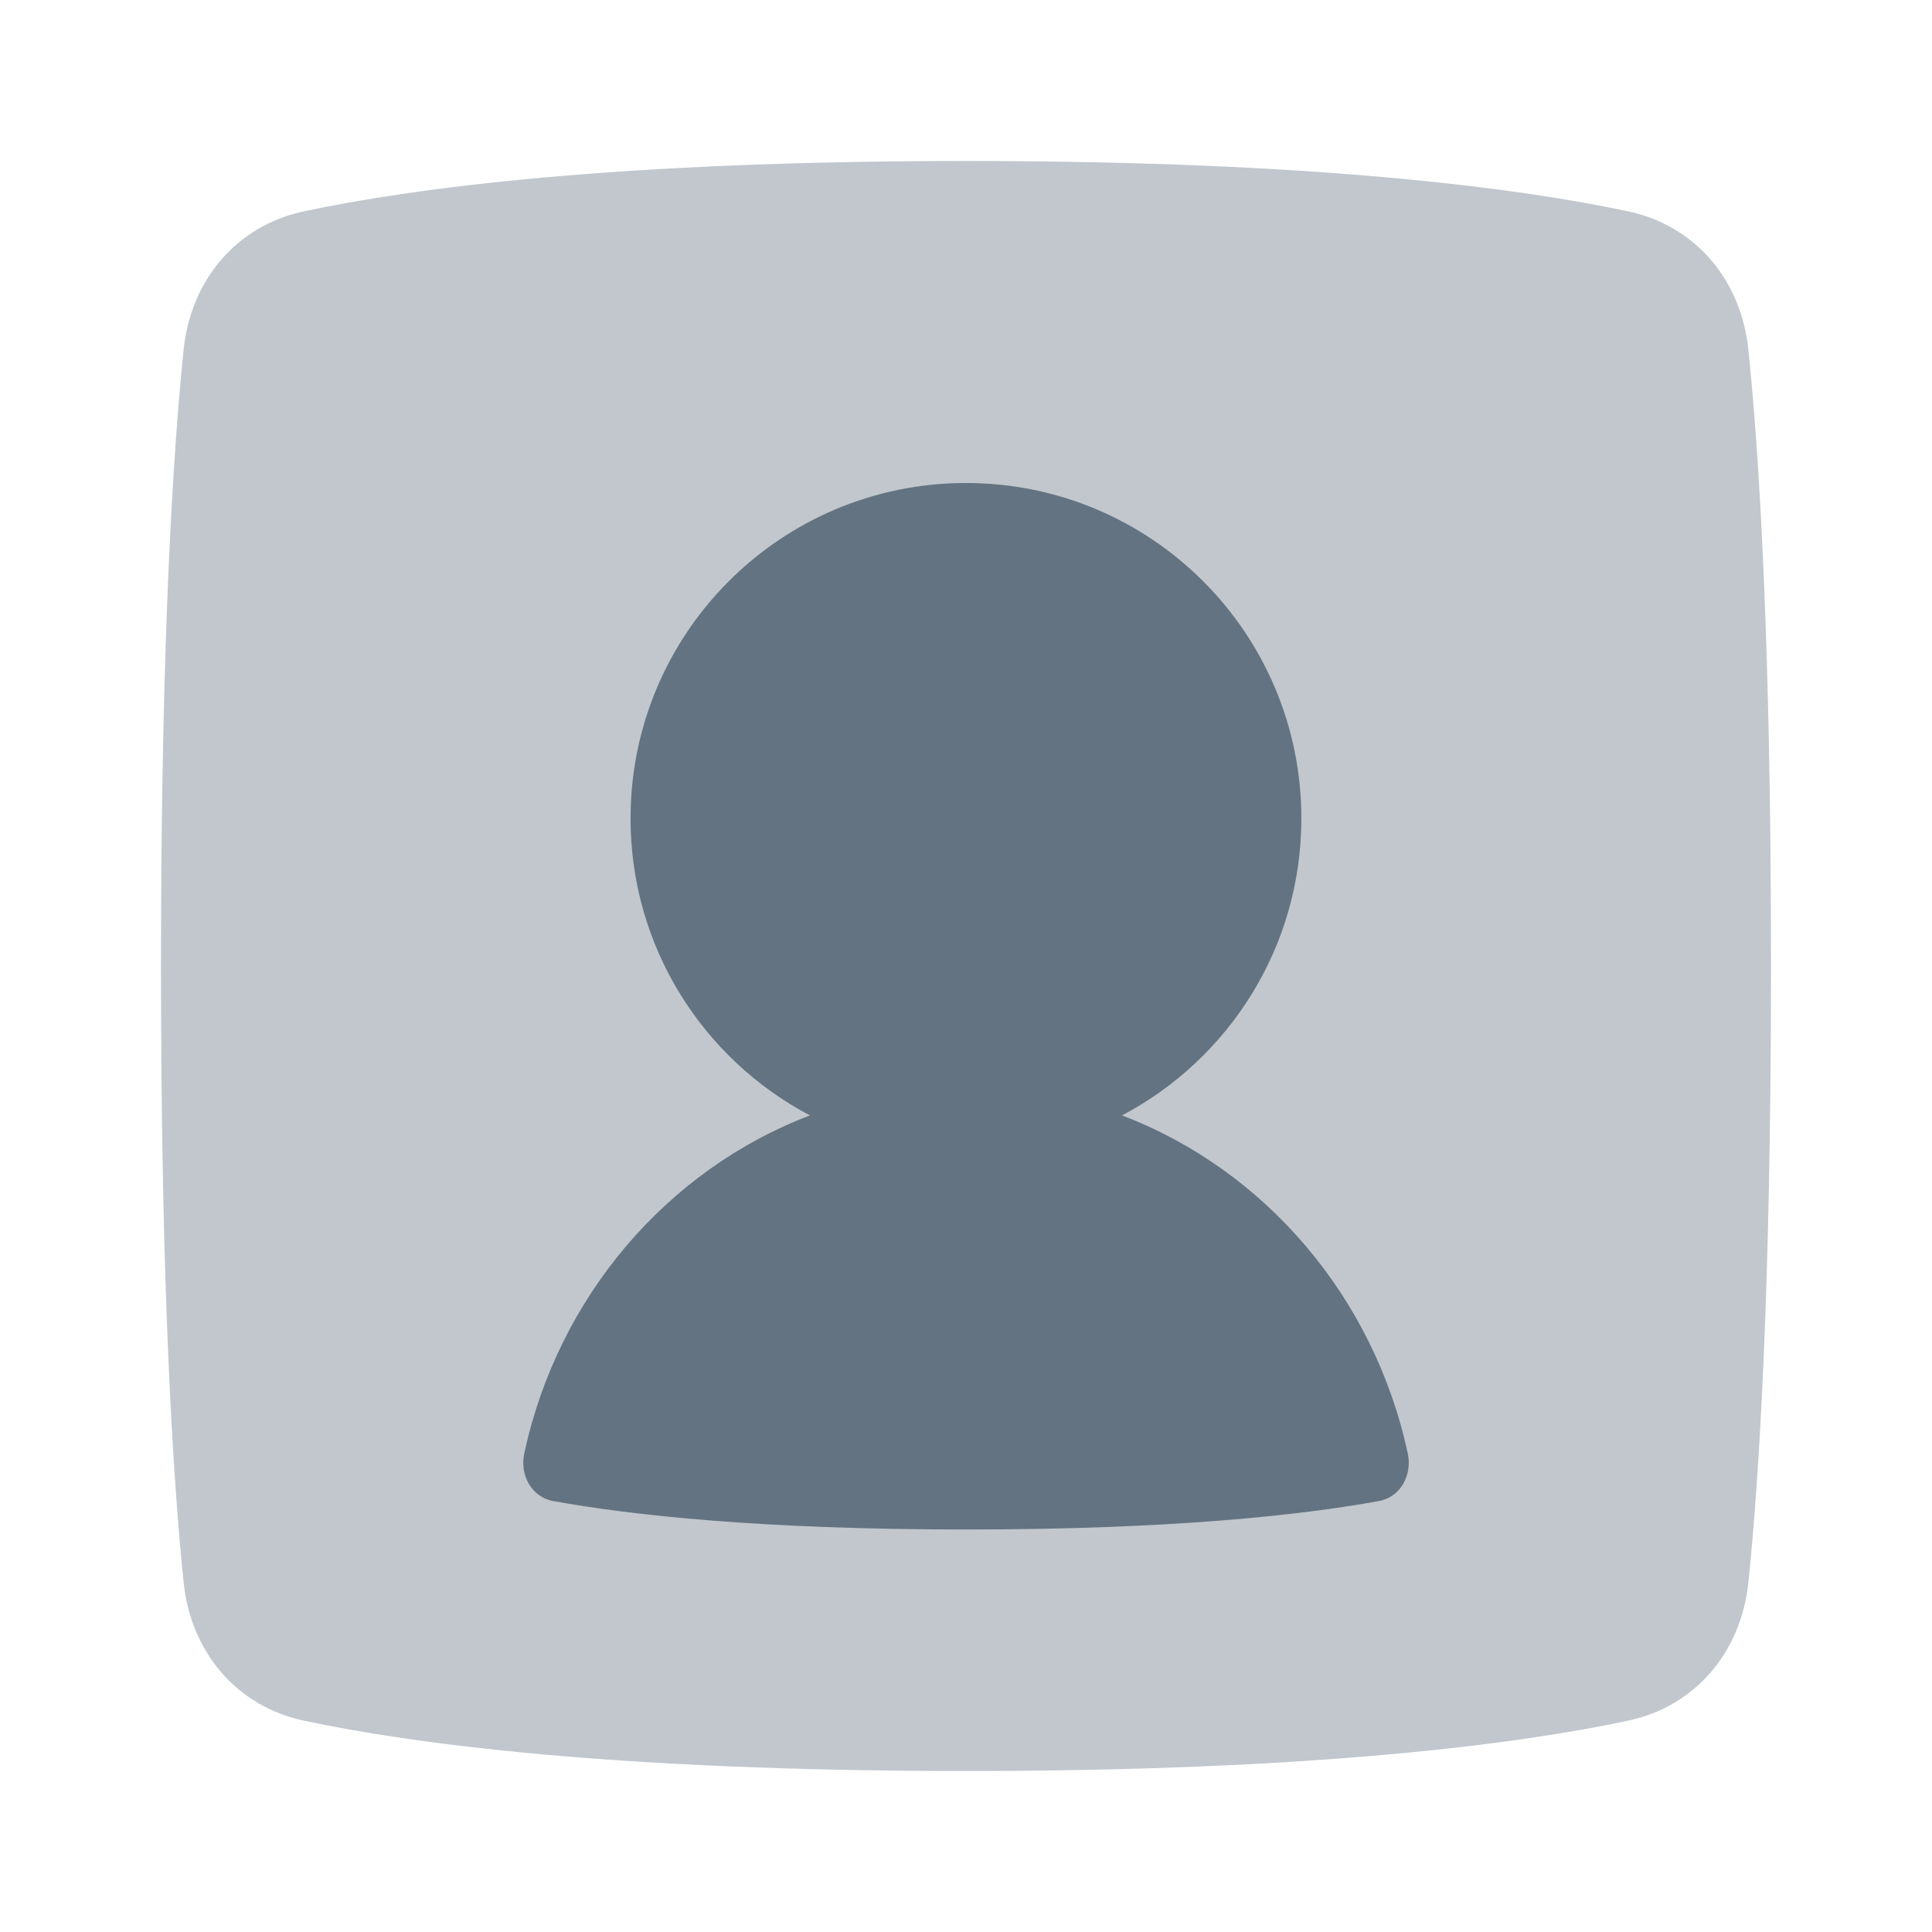
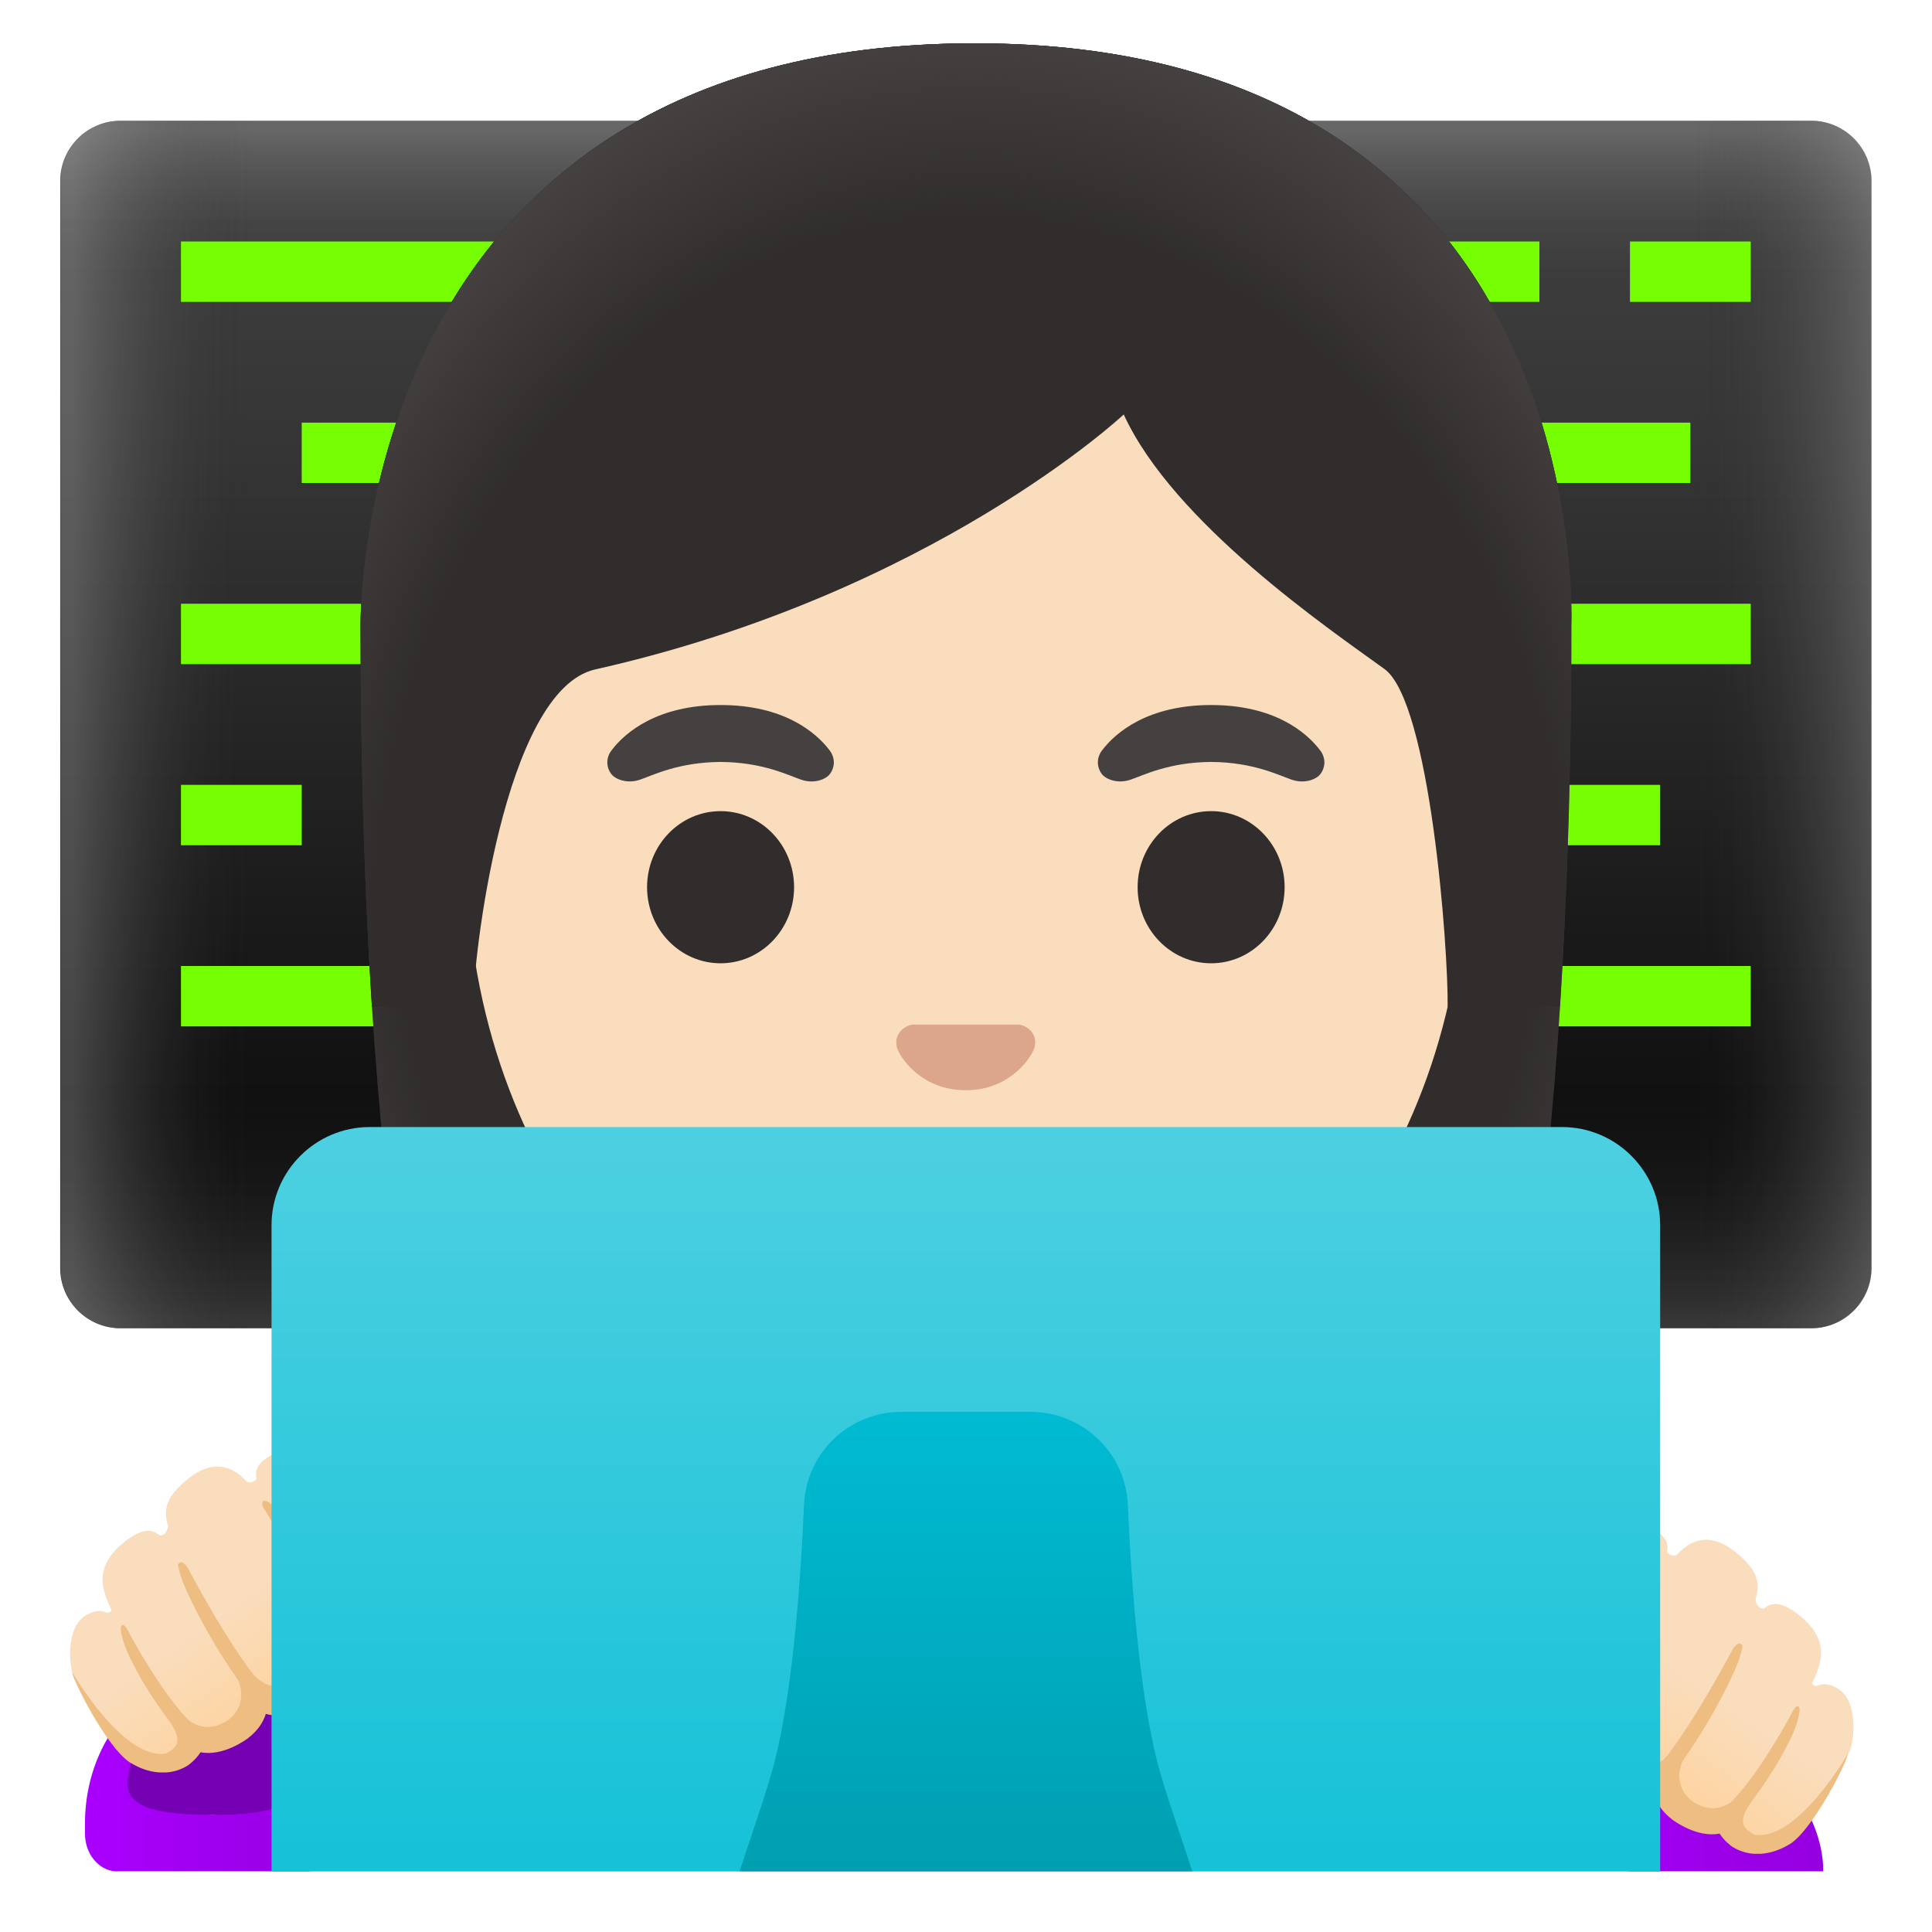
- <svg xmlns="http://www.w3.org/2000/svg" width="24" height="24" viewBox="0 0 24 24" fill="none">
-   <path opacity="0.4" d="M2.281 19.657C2.37 20.516 2.933 21.196 3.777 21.375C5.109 21.659 7.622 22 12 22C16.378 22 18.89 21.659 20.223 21.375C21.067 21.196 21.63 20.516 21.719 19.657C21.851 18.384 22 16.047 22 12C22 7.953 21.851 5.616 21.719 4.343C21.63 3.484 21.067 2.804 20.223 2.625C18.89 2.341 16.378 2 12 2C7.622 2 5.109 2.341 3.777 2.625C2.933 2.804 2.37 3.484 2.281 4.343C2.15 5.616 2 7.953 2 12C2 16.047 2.15 18.384 2.281 19.657Z" fill="#637381" />
-   <path d="M13.938 13.856C15.263 13.158 16.166 11.768 16.166 10.167C16.166 7.865 14.301 6 12 6C9.698 6 7.833 7.865 7.833 10.167C7.833 11.768 8.736 13.158 10.061 13.856C8.287 14.532 6.932 16.109 6.513 18.053C6.454 18.322 6.602 18.598 6.873 18.647C7.846 18.823 9.456 19 12.001 19C14.545 19 16.155 18.823 17.128 18.647C17.398 18.598 17.545 18.323 17.488 18.055C17.069 16.11 15.713 14.532 13.938 13.856Z" fill="#637381" />
+ <svg xmlns="http://www.w3.org/2000/svg" width="1em" height="1em" viewBox="0 0 128 128">
+   <linearGradient id="notoWomanTechnologistLightSkinTone0" x1="63.994" x2="63.994" y1="119.492" y2="39.929" gradientTransform="matrix(1 0 0 -1 0 128)" gradientUnits="userSpaceOnUse">
+     <stop offset=".003" stop-color="#424242" />
+     <stop offset=".271" stop-color="#353535" />
+     <stop offset=".764" stop-color="#131313" />
+     <stop offset="1" />
+   </linearGradient>
+   <path fill="url(#notoWomanTechnologistLightSkinTone0)" d="M119.99 88h-112c-2.21 0-4-1.79-4-4V12c0-2.21 1.79-4 4-4h112c2.21 0 4 1.79 4 4v72c0 2.21-1.79 4-4 4" />
+   <linearGradient id="notoWomanTechnologistLightSkinTone1" x1="63.994" x2="63.994" y1="119.492" y2="39.929" gradientTransform="matrix(1 0 0 -1 0 128)" gradientUnits="userSpaceOnUse">
+     <stop offset=".001" stop-color="#bfbebe" />
+     <stop offset=".15" stop-color="#212121" stop-opacity="0" />
+     <stop offset=".776" stop-color="#212121" stop-opacity="0" />
+     <stop offset="1" stop-color="#bfbebe" />
+   </linearGradient>
+   <path fill="url(#notoWomanTechnologistLightSkinTone1)" d="M119.99 88h-112c-2.21 0-4-1.79-4-4V12c0-2.21 1.79-4 4-4h112c2.21 0 4 1.79 4 4v72c0 2.21-1.79 4-4 4" opacity="0.3" />
+   <linearGradient id="notoWomanTechnologistLightSkinTone2" x1="4.771" x2="124.115" y1="80.002" y2="80.002" gradientTransform="matrix(1 0 0 -1 0 128)" gradientUnits="userSpaceOnUse">
+     <stop offset=".001" stop-color="#bfbebe" />
+     <stop offset=".1" stop-color="#212121" stop-opacity="0" />
+     <stop offset=".9" stop-color="#212121" stop-opacity="0" />
+     <stop offset="1" stop-color="#bfbebe" />
+   </linearGradient>
+   <path fill="url(#notoWomanTechnologistLightSkinTone2)" d="M120.01 88h-112c-2.21 0-4-1.79-4-4V12c0-2.21 1.79-4 4-4h112c2.21 0 4 1.79 4 4v72c0 2.21-1.8 4-4 4" opacity="0.3" />
+   <path fill="#76ff03" d="M11.99 16h24v4h-24zm74 0h16v4h-16zm22 0h8v4h-8zm-88 12h8v4h-8zm-8 12h16v4h-16zm0 12h8v4h-8zm86 0h12v4h-12zm6-12h12v4h-12zm-92 24h16v4h-16zm84 0h20v4h-20zm4-36h12v4h-12z" />
+   <linearGradient id="notoWomanTechnologistLightSkinTone3" x1="5.619" x2="22.461" y1="9.827" y2="9.827" gradientTransform="matrix(1 0 0 -1 0 128)" gradientUnits="userSpaceOnUse">
+     <stop offset="0" stop-color="#a0f" />
+     <stop offset=".987" stop-color="#9500e0" />
+   </linearGradient>
+   <path fill="url(#notoWomanTechnologistLightSkinTone3)" d="M7.63 123.98h12.83c1.12-.09 2.01-1.18 2.01-2.52v-.65c0-3.58-1.61-6.71-4.02-8.45c0 .15.01.3.01.45c0 4.1-1.98 7.42-4.41 7.42s-4.41-3.32-4.41-7.42c0-.15.01-.3.01-.45c-2.41 1.75-4.02 4.87-4.02 8.45v.65c-.01 1.35.88 2.43 2 2.52" />
+   <path fill="#7600b3" d="M14.04 120.24c9 0 4.41-3.32 4.41-7.42c0-.15-.01-.3-.01-.45c-1.28-.93-2.79-1.48-4.4-1.48s-3.12.55-4.4 1.48c-.01.15-.01.3-.01.45c-.01 4.1-4.63 7.42 4.41 7.42" />
+   <linearGradient id="notoWomanTechnologistLightSkinTone4" x1="20.422" x2="10.741" y1="15.085" y2="28.862" gradientTransform="matrix(1 0 0 -1 0 128)" gradientUnits="userSpaceOnUse">
+     <stop offset="0" stop-color="#ffd29c" />
+     <stop offset=".5" stop-color="#f9ddbd" />
+   </linearGradient>
+   <path fill="url(#notoWomanTechnologistLightSkinTone4)" d="M27.98 106.79c-.11-2.84-2.23-8.7-5-9.19a.6.6 0 0 1-.41-.25c-.44-.67-1.85-2.47-4.43-1.05c-.96.53-1.3 1-1.14 1.68c-.12.14-.34.31-.66.18c-1.04-1.16-2.32-1.4-3.81-.24c-1.69 1.32-1.69 2.26-1.39 3.19l-.01.01s-.07.65-.56.6c-.51-.44-1.12-.44-2.09.26c-2.6 1.88-1.53 3.66-1.09 4.71c-.06.1-.16.17-.32.16c-.34-.18-.77-.18-1.35.15c-1.38.79-1.18 3.39-.79 4.24c.43.93 2.8 4.19 3.61 5.11c.19.21.42.36.67.46l-.08-.03c.71.44 1.95.97 3.16.22c0 0 .77-.56.84-1.15c1.31.73 3.12-.63 3.12-.63c.85-.65 1.07-1.38 1.04-2.01c.43.26.9.36 1.35.37c1.36.04 2.61-.76 2.61-.76c1.95-1.11 2.34-2.27 2.33-3.04c1.01.63 2.26.16 2.26.16c2.21-1 2.14-3.15 2.14-3.15" />
+   <linearGradient id="notoWomanTechnologistLightSkinTone5" x1="99.197" x2="120.793" y1="9.154" y2="9.154" gradientTransform="matrix(1 0 0 -1 0 128)" gradientUnits="userSpaceOnUse">
+     <stop offset="0" stop-color="#a0f" />
+     <stop offset=".987" stop-color="#9500e0" />
+   </linearGradient>
+   <path fill="url(#notoWomanTechnologistLightSkinTone5)" d="M107.95 123.98h12.84s.56-9.79-15.16-10.26c-15.72-.46 2.32 10.26 2.32 10.26" />
+   <linearGradient id="notoWomanTechnologistLightSkinTone6" x1="141.628" x2="131.947" y1="10.242" y2="24.019" gradientTransform="rotate(180 124.32 64)" gradientUnits="userSpaceOnUse">
+     <stop offset="0" stop-color="#ffd29c" />
+     <stop offset=".5" stop-color="#f9ddbd" />
+   </linearGradient>
+   <path fill="url(#notoWomanTechnologistLightSkinTone6)" d="M99.46 111.64c.11-2.84 2.23-8.7 5-9.19c.17-.03.32-.11.41-.25c.44-.67 1.85-2.47 4.43-1.05c.96.53 1.3 1 1.14 1.68c.12.14.34.31.66.18c1.04-1.16 2.32-1.4 3.81-.24c1.69 1.32 1.69 2.26 1.39 3.19l.01.01s.07.65.56.6c.51-.44 1.12-.44 2.09.26c2.6 1.88 1.53 3.66 1.09 4.71c.06.1.15.17.32.16c.34-.18.77-.18 1.35.15c1.38.79 1.18 3.39.79 4.24c-.43.93-2.79 4.19-3.61 5.11c-.19.21-.42.36-.67.46c.03-.01.06-.02.08-.03c-.71.44-1.95.97-3.16.22c0 0-.77-.56-.84-1.15c-1.31.73-3.12-.63-3.12-.63c-.85-.65-1.07-1.38-1.04-2.01c-.43.26-.9.36-1.35.37c-1.36.04-2.61-.76-2.61-.76c-1.95-1.11-2.34-2.27-2.33-3.04c-1.01.63-2.26.16-2.26.16c-2.21-1-2.14-3.15-2.14-3.15" />
+   <path fill="#edbd82" d="M116.23 121.55c-.17-.09-.33-.19-.48-.32c-.02-.02-.05-.04-.07-.07c-.28-.31-.36-.81.37-1.81c2-2.65 2.79-4.63 2.79-4.63c.55-1.39.35-1.62.35-1.62c-.19-.31-.58.59-.58.59c-1.98 3.57-3.34 5.13-3.93 5.71c-.03.02-.06.04-.09.05c-.11.07-.23.14-.36.19c-.05.02-.11.04-.16.06c-.11.04-.23.06-.35.08c-.06.01-.12.02-.19.02c-.13 0-.26-.01-.4-.04c-.06-.01-.12-.01-.18-.03a2.5 2.5 0 0 1-.9-.45c-.04-.04-.09-.08-.13-.12s-.09-.08-.13-.12c-.05-.06-.1-.13-.15-.19c-.02-.03-.05-.06-.07-.1c-.05-.08-.09-.16-.13-.25c-.01-.03-.03-.06-.04-.09c-.04-.09-.06-.19-.08-.29l-.03-.09c-.02-.1-.02-.21-.03-.31c0-.04-.01-.07-.01-.1c0-.11.02-.22.04-.33c.01-.04.01-.08.02-.13c.02-.11.07-.22.11-.34c.02-.05.03-.1.05-.14c2.28-3.22 3.46-6.03 3.46-6.03c.38-.78.52-1.6.52-1.6c-.25-.46-.65.21-.65.21c-2.6 4.84-4.14 6.78-4.14 6.78s-1.21 2.11-3.86.53c0 0-1.31-.84-1.53-1.43c-.19-.49-.31-1.36.36-2.6c0 0 1.59-3.25 4.21-7.34c0 0 .17-.64-.42-.28c-.46.28-.79.86-.95 1.04c0 0-1.55 2.07-3.8 6.2c0 0-.5.95-1.08 1.42c-.57.24-1.29.15-2.08-.44c-1.71-1.28-1.07-3.07-.12-4.91c.52-1 1.71-3.25 2.84-5.05c.11-.04.22-.08.33-.1c.36-.06.65-.25.83-.53c.9-1.37.19-2.61-1.07-.7c-3.16.54-5.4 6.72-5.51 9.77c0 .11-.05 2.59 2.51 3.73c.08.03 1.01.37 2.01.14c.25.83.93 1.8 2.52 2.71c.03.02 1.42.87 2.94.85c.28-.01.56-.04.82-.11c.16.52.5 1.09 1.18 1.61c.08.06 1.64 1.23 3.14.93c.29.46.71.78.82.86c.46.29.95.44 1.45.48h.45c.64-.04 1.31-.26 1.97-.67c.01 0 .01-.01.02-.01c1.55-1.06 3.78-5.49 3.78-5.94c.01 0-3.36 5.84-6.19 5.35m-87.8-15.31c-.12-3.05-2.36-9.23-5.51-9.77c-1.25-1.91-1.97-.67-1.07.7c.18.28.48.46.83.53c.11.02.22.06.33.1c1.13 1.8 2.32 4.06 2.84 5.05c.95 1.83 1.58 3.62-.12 4.91c-.79.59-1.5.68-2.08.44c-.57-.47-1.08-1.42-1.08-1.42c-2.25-4.13-3.8-6.2-3.8-6.2c-.16-.18-.48-.75-.95-1.04c-.59-.36-.42.28-.42.28c2.62 4.08 4.21 7.34 4.21 7.34c.68 1.24.56 2.11.36 2.6c-.22.59-1.53 1.43-1.53 1.43c-2.64 1.58-3.86-.53-3.86-.53s-1.55-1.94-4.14-6.78c0 0-.41-.67-.65-.21c0 0 .14.82.52 1.6c0 0 1.18 2.8 3.46 6.03c.02.05.03.1.05.14c.04.11.08.23.11.34c.01.04.01.08.02.13c.02.11.04.22.04.33c0 .04-.01.07-.01.1c0 .11-.01.21-.03.31c-.01.03-.02.06-.02.09c-.02.1-.05.2-.09.29c-.01.03-.03.06-.04.09c-.04.08-.08.17-.13.25c-.02.03-.05.06-.07.1c-.05.07-.1.13-.15.19c-.04.04-.09.08-.13.12s-.08.08-.13.12c-.09.07-.19.14-.28.19c-.22.12-.43.21-.62.26c-.06.02-.12.02-.19.03c-.14.02-.27.04-.4.04c-.06 0-.13-.01-.19-.02c-.12-.02-.24-.04-.35-.08c-.05-.02-.11-.04-.16-.06c-.12-.05-.24-.12-.36-.19c-.03-.02-.06-.03-.09-.05c-.59-.58-1.95-2.14-3.93-5.71c0 0-.39-.9-.58-.59c0 0-.2.24.35 1.62c0 0 .79 1.98 2.79 4.63c.73 1 .65 1.5.37 1.81c-.02.02-.05.04-.07.07c-.14.13-.31.23-.48.32c-2.83.49-6.2-5.36-6.2-5.36c0 .46 2.23 4.89 3.78 5.94c.01 0 .01.01.02.01c.66.41 1.32.63 1.97.67h.45c.51-.04 1-.19 1.45-.48c.11-.08.53-.41.82-.86c1.5.3 3.07-.87 3.14-.93c.68-.52 1.02-1.09 1.18-1.61c.26.07.53.11.82.11c1.52.03 2.91-.83 2.94-.85c1.59-.9 2.27-1.88 2.52-2.71c1 .22 1.93-.11 2.01-.14c2.58-1.13 2.53-3.62 2.53-3.72" />
+   <path fill="#312d2d" d="M64.57 2.87c-41.01 0-40.68 37.92-40.68 38.52c0 24.56 1.88 59.25 11.71 72.9c3.9 5.41 11.43 5.71 11.43 5.71l16.97-.02l16.97.02s7.54-.3 11.43-5.71c9.83-13.65 11.71-48.34 11.71-72.9c-.01-.6 1.47-38.52-39.54-38.52" />
+   <radialGradient id="notoWomanTechnologistLightSkinTone7" cx="64" cy="69.561" r="47.532" gradientTransform="matrix(1 0 0 -1.1901 0 141.221)" gradientUnits="userSpaceOnUse">
+     <stop offset=".794" stop-color="#454140" stop-opacity="0" />
+     <stop offset="1" stop-color="#454140" />
+   </radialGradient>
+   <path fill="url(#notoWomanTechnologistLightSkinTone7)" d="M64.57 2.87c-41.01 0-40.68 37.92-40.68 38.52c0 24.56 1.88 59.25 11.71 72.9c3.9 5.41 11.43 5.71 11.43 5.71l16.97-.02l16.97.02s7.54-.3 11.43-5.71c9.83-13.65 11.71-48.34 11.71-72.9c-.01-.6 1.47-38.52-39.54-38.52" />
+   <path fill="#f9ddbd" d="M63.99 15.95c-17.2 0-33.13 12.79-33.13 39.91c0 21.79 13.49 34.67 25.23 38.83c2.8.99 5.5 1.49 7.9 1.49c2.38 0 5.07-.49 7.85-1.47c11.76-4.14 25.28-17.03 25.28-38.84c0-27.14-15.93-39.92-33.13-39.92" />
+   <path fill="#dba689" d="M67.8 67.96c-.1-.04-.21-.07-.32-.08h-6.99c-.11.01-.21.04-.32.08c-.63.26-.98.91-.68 1.61s1.69 2.66 4.49 2.66s4.19-1.96 4.49-2.66c.31-.7-.03-1.35-.67-1.61" />
+   <g fill="#312d2d">
+     <ellipse cx="47.74" cy="58.78" rx="4.87" ry="5.04" />
+     <ellipse cx="80.24" cy="58.78" rx="4.87" ry="5.04" />
+   </g>
+   <path fill="#454140" d="M54.97 49.72c-.93-1.23-3.07-3.01-7.23-3.01s-6.31 1.79-7.23 3.01c-.41.54-.31 1.17-.02 1.55c.26.35 1.04.68 1.9.39s2.54-1.16 5.35-1.18c2.81.02 4.49.89 5.35 1.18s1.64-.03 1.9-.39c.29-.38.39-1-.02-1.55m32.5 0c-.93-1.23-3.07-3.01-7.23-3.01s-6.31 1.79-7.23 3.01c-.41.54-.31 1.17-.02 1.55c.26.35 1.04.68 1.9.39s2.54-1.16 5.35-1.18c2.81.02 4.49.89 5.35 1.18s1.64-.03 1.9-.39c.29-.38.39-1-.02-1.55" />
+   <linearGradient id="notoWomanTechnologistLightSkinTone8" x1="63.994" x2="63.994" y1="53.477" y2="-14.937" gradientTransform="matrix(1 0 0 -1 0 128)" gradientUnits="userSpaceOnUse">
+     <stop offset="0" stop-color="#4dd0e1" />
+     <stop offset="1" stop-color="#00bcd4" />
+   </linearGradient>
+   <path fill="url(#notoWomanTechnologistLightSkinTone8)" d="M109.99 123.98V81.17c0-3.58-2.92-6.5-6.5-6.5h-79c-3.58 0-6.5 2.92-6.5 6.5v42.82h92z" />
+   <linearGradient id="notoWomanTechnologistLightSkinTone9" x1="63.993" x2="63.993" y1="35.406" y2="-3.872" gradientTransform="matrix(1 0 0 -1 0 128)" gradientUnits="userSpaceOnUse">
+     <stop offset="0" stop-color="#00bcd4" />
+     <stop offset="1" stop-color="#0097a7" />
+   </linearGradient>
+   <path fill="url(#notoWomanTechnologistLightSkinTone9)" d="M78.99 123.98c-.61-1.93-1.41-4.11-2.09-6.43c-1.37-4.66-1.94-12.44-2.18-17.87c-.15-3.43-2.99-6.14-6.45-6.14h-8.55c-3.46 0-6.3 2.7-6.45 6.14c-.24 5.43-.81 13.21-2.18 17.87c-.68 2.32-1.47 4.5-2.09 6.43z" />
+   <path fill="#312d2d" d="M64.57 2.87c-41.01 0-40.68 37.92-40.68 38.52c0 7.76.19 16.53.75 25.32l6.72-.02c-.06-2.92 1.99-20.97 8.08-22.34c22.36-5.03 35.01-16.89 35.01-16.89c3.29 7.18 13.58 14.19 17.27 16.86c3.03 2.19 4.24 18.55 4.19 22.38h7.42c0-.05.02-.1.02-.16c.56-8.75.74-17.46.74-25.17c.01-.58 1.49-38.5-39.52-38.5" />
+   <radialGradient id="notoWomanTechnologistLightSkinTonea" cx="64.333" cy="65.537" r="49.788" gradientTransform="matrix(1 0 0 -1.2135 0 141.995)" gradientUnits="userSpaceOnUse">
+     <stop offset=".794" stop-color="#454140" stop-opacity="0" />
+     <stop offset="1" stop-color="#454140" />
+   </radialGradient>
+   <path fill="url(#notoWomanTechnologistLightSkinTonea)" d="M64.57 2.87c-41.01 0-40.68 37.92-40.68 38.52c0 7.76.19 16.53.75 25.32l6.72-.02c-.06-2.92 1.99-20.97 8.08-22.34c22.36-5.03 35.01-16.89 35.01-16.89c3.29 7.18 13.58 14.19 17.27 16.86c3.03 2.19 4.24 18.55 4.19 22.38h7.42c0-.05.02-.1.02-.16c.56-8.75.74-17.46.74-25.17c.01-.58 1.49-38.5-39.52-38.5" />
</svg>
